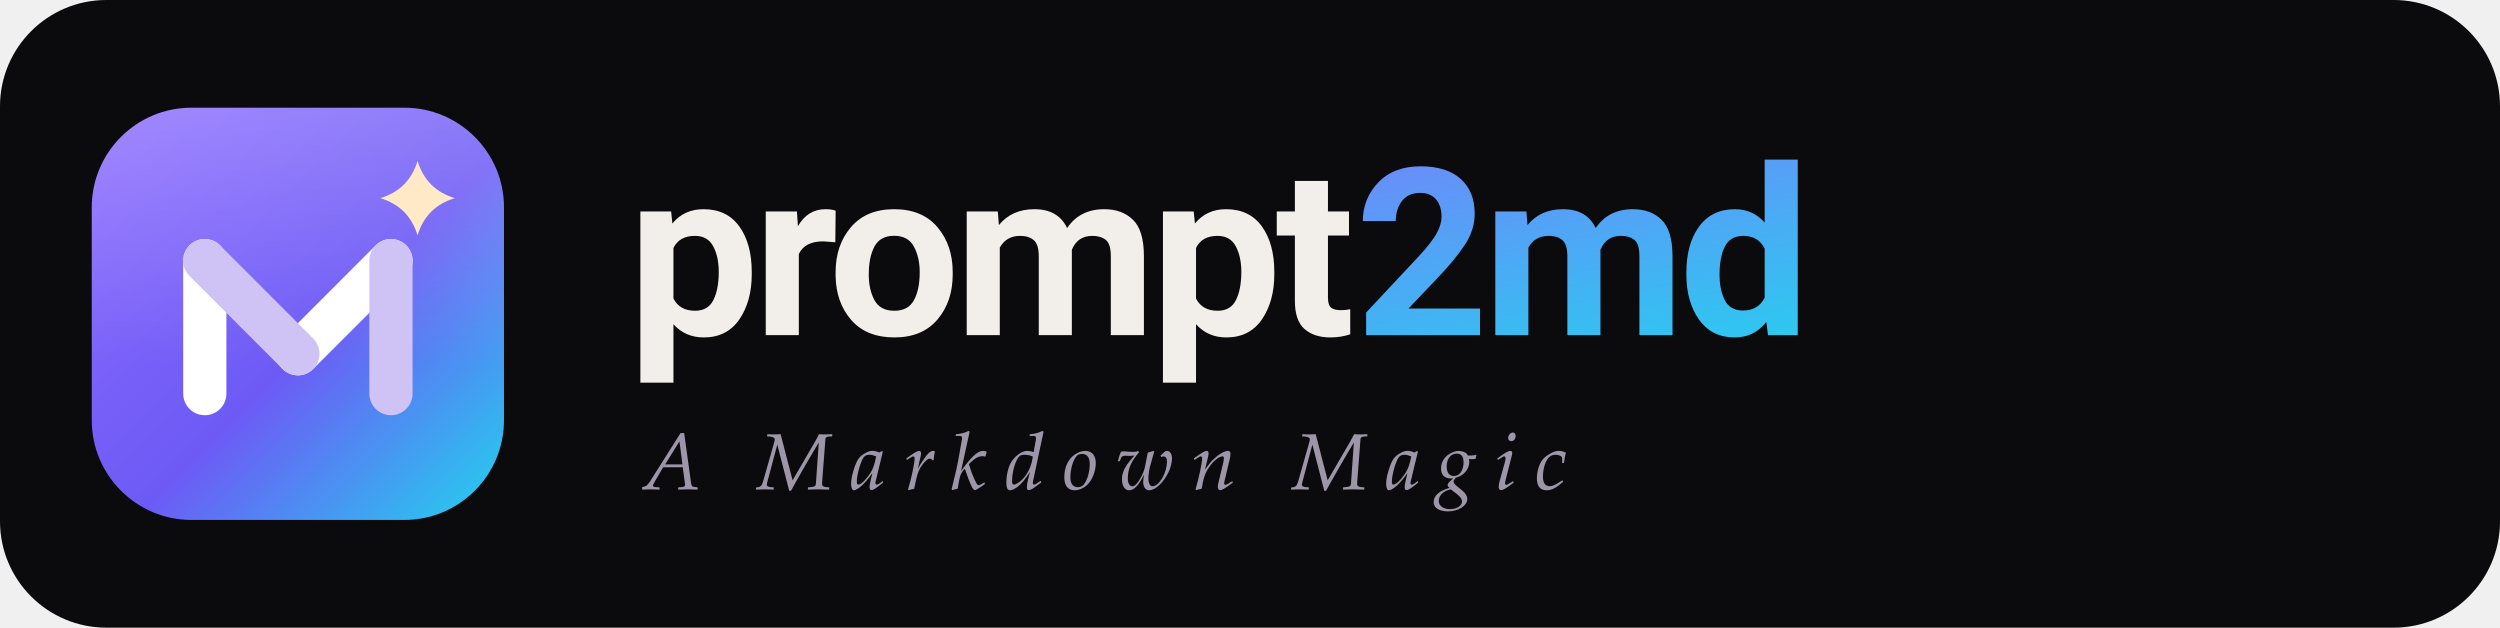
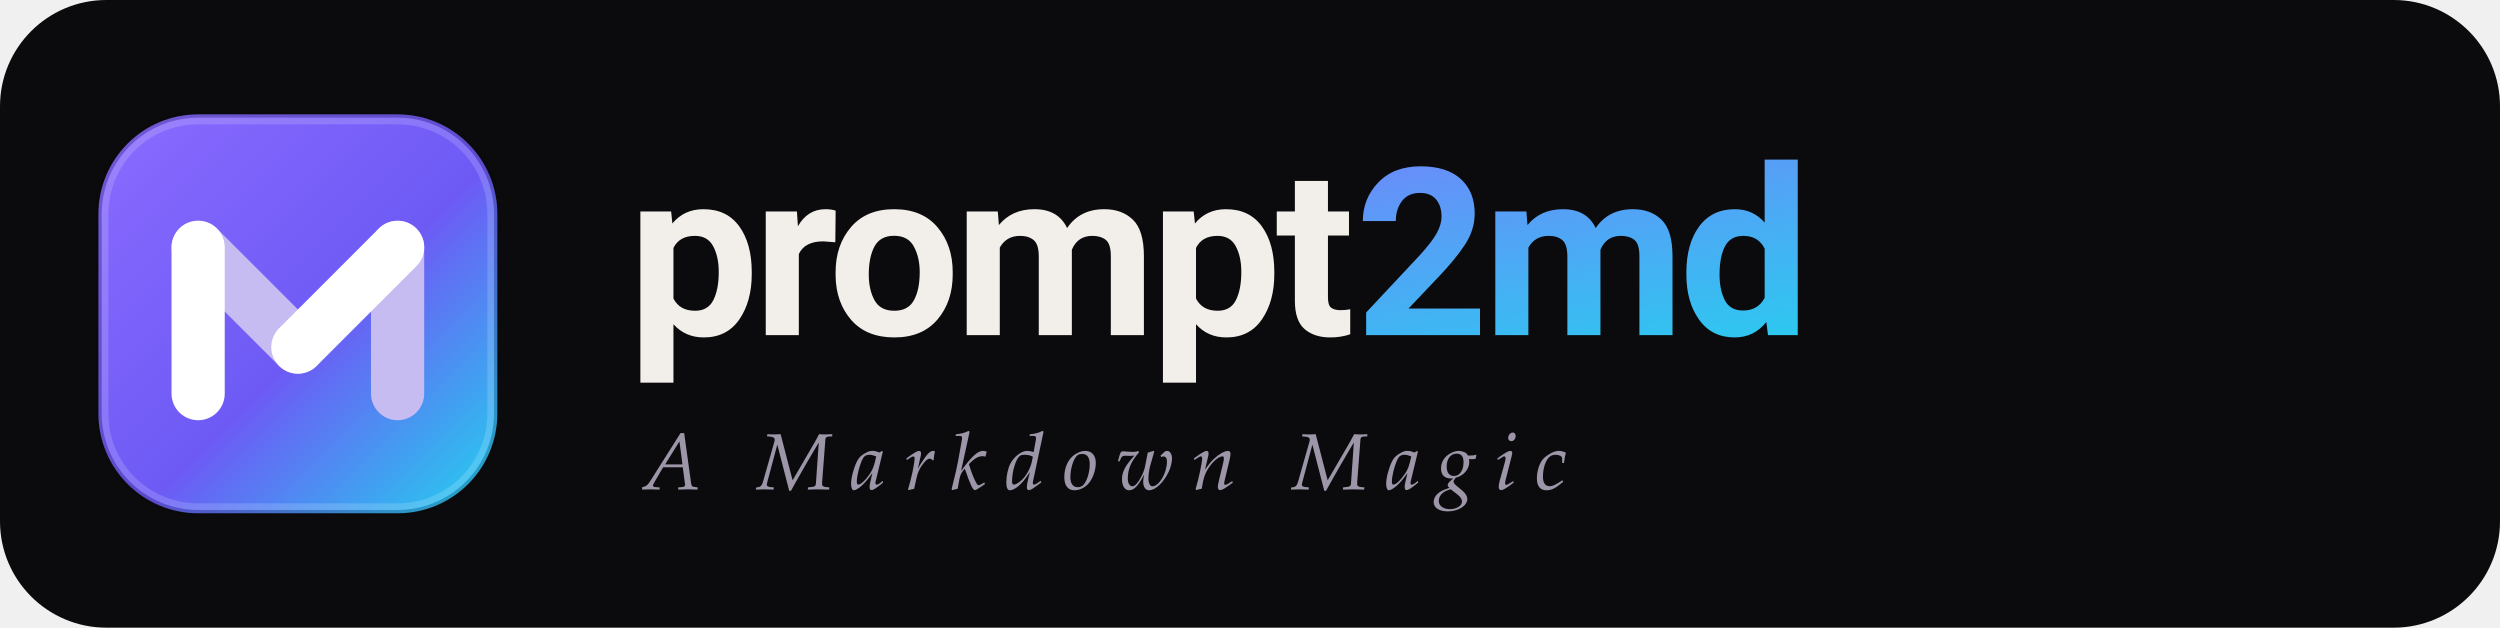
- <svg xmlns="http://www.w3.org/2000/svg" width="470" height="118" viewBox="0 0 470 118" role="img" aria-label="prompt2md — A Markdown Magic">
+ <svg xmlns="http://www.w3.org/2000/svg" width="470" height="118" viewBox="0 0 470 118" role="img" aria-label="prompt2md: A Markdown Magic">
  <defs>
    <linearGradient id="p2md-badge" x1="0" y1="0" x2="1" y2="1">
      <stop offset="0" stop-color="#8B6BFF" />
      <stop offset="0.55" stop-color="#6D5AF5" />
      <stop offset="1" stop-color="#22D3EE" />
    </linearGradient>
    <linearGradient id="p2md-word" x1="0" y1="0" x2="1" y2="1">
      <stop offset="0" stop-color="#8B6BFF" />
      <stop offset="1" stop-color="#22D3EE" />
    </linearGradient>
-     <linearGradient id="p2md-sheen" x1="0" y1="0" x2="0" y2="1">
-       <stop offset="0" stop-color="#FFFFFF" stop-opacity="0.20" />
-       <stop offset="0.62" stop-color="#FFFFFF" stop-opacity="0" />
-     </linearGradient>
  </defs>
  <rect x="0" y="0" width="470" height="118" rx="20" fill="#0B0A0C" />
  <g transform="translate(16,19) scale(1.25)">
-     <rect x="1" y="1" width="62" height="62" rx="15" fill="url(#p2md-badge)" />
-     <rect x="1" y="1" width="62" height="62" rx="15" fill="url(#p2md-sheen)" />
-     <path d="M18 44V24M32 38L46 24" fill="none" stroke="#FFFFFF" stroke-width="6.5" stroke-linecap="round" stroke-linejoin="round" />
-     <path d="M18 24L32 38M46 24V44" fill="none" stroke="#CFC3F5" stroke-width="6.5" stroke-linecap="round" stroke-linejoin="round" />
-     <path d="M50 9 Q51.3 13.3 55.6 14.6 Q51.3 15.9 50 20.2 Q48.7 15.9 44.4 14.6 Q48.7 13.3 50 9 Z" fill="#FFE9C7" />
+     <rect x="2" y="2" width="60" height="60" rx="15" fill="url(#p2md-badge)" />
+     <rect x="3" y="3" width="58" height="58" rx="14" fill="none" stroke="#FFFFFF" stroke-opacity="0.16" />
+     <rect x="2" y="2" width="60" height="60" rx="15" fill="none" stroke="#0B0A0C" stroke-opacity="0.18" />
+     <path d="M17 22L32 37M47 22V44" fill="none" stroke="#C7BCF2" stroke-width="8" stroke-linecap="round" />
+     <path d="M17 44V22M32 37L47 22" fill="none" stroke="#FFFFFF" stroke-width="8" stroke-linecap="round" />
  </g>
  <text x="118" y="63" font-family="'Segoe UI', system-ui, -apple-system, Roboto, 'Helvetica Neue', sans-serif" font-size="44" font-weight="700" letter-spacing="-1.2" fill="#F2EFEA">prompt<tspan fill="url(#p2md-word)">2md</tspan>
  </text>
  <text x="121" y="92" font-family="ui-serif, 'Iowan Old Style', 'Palatino Linotype', Palatino, Georgia, serif" font-size="15" font-style="italic" letter-spacing="3.4" fill="#9C96A8">A Markdown Magic</text>
</svg>
